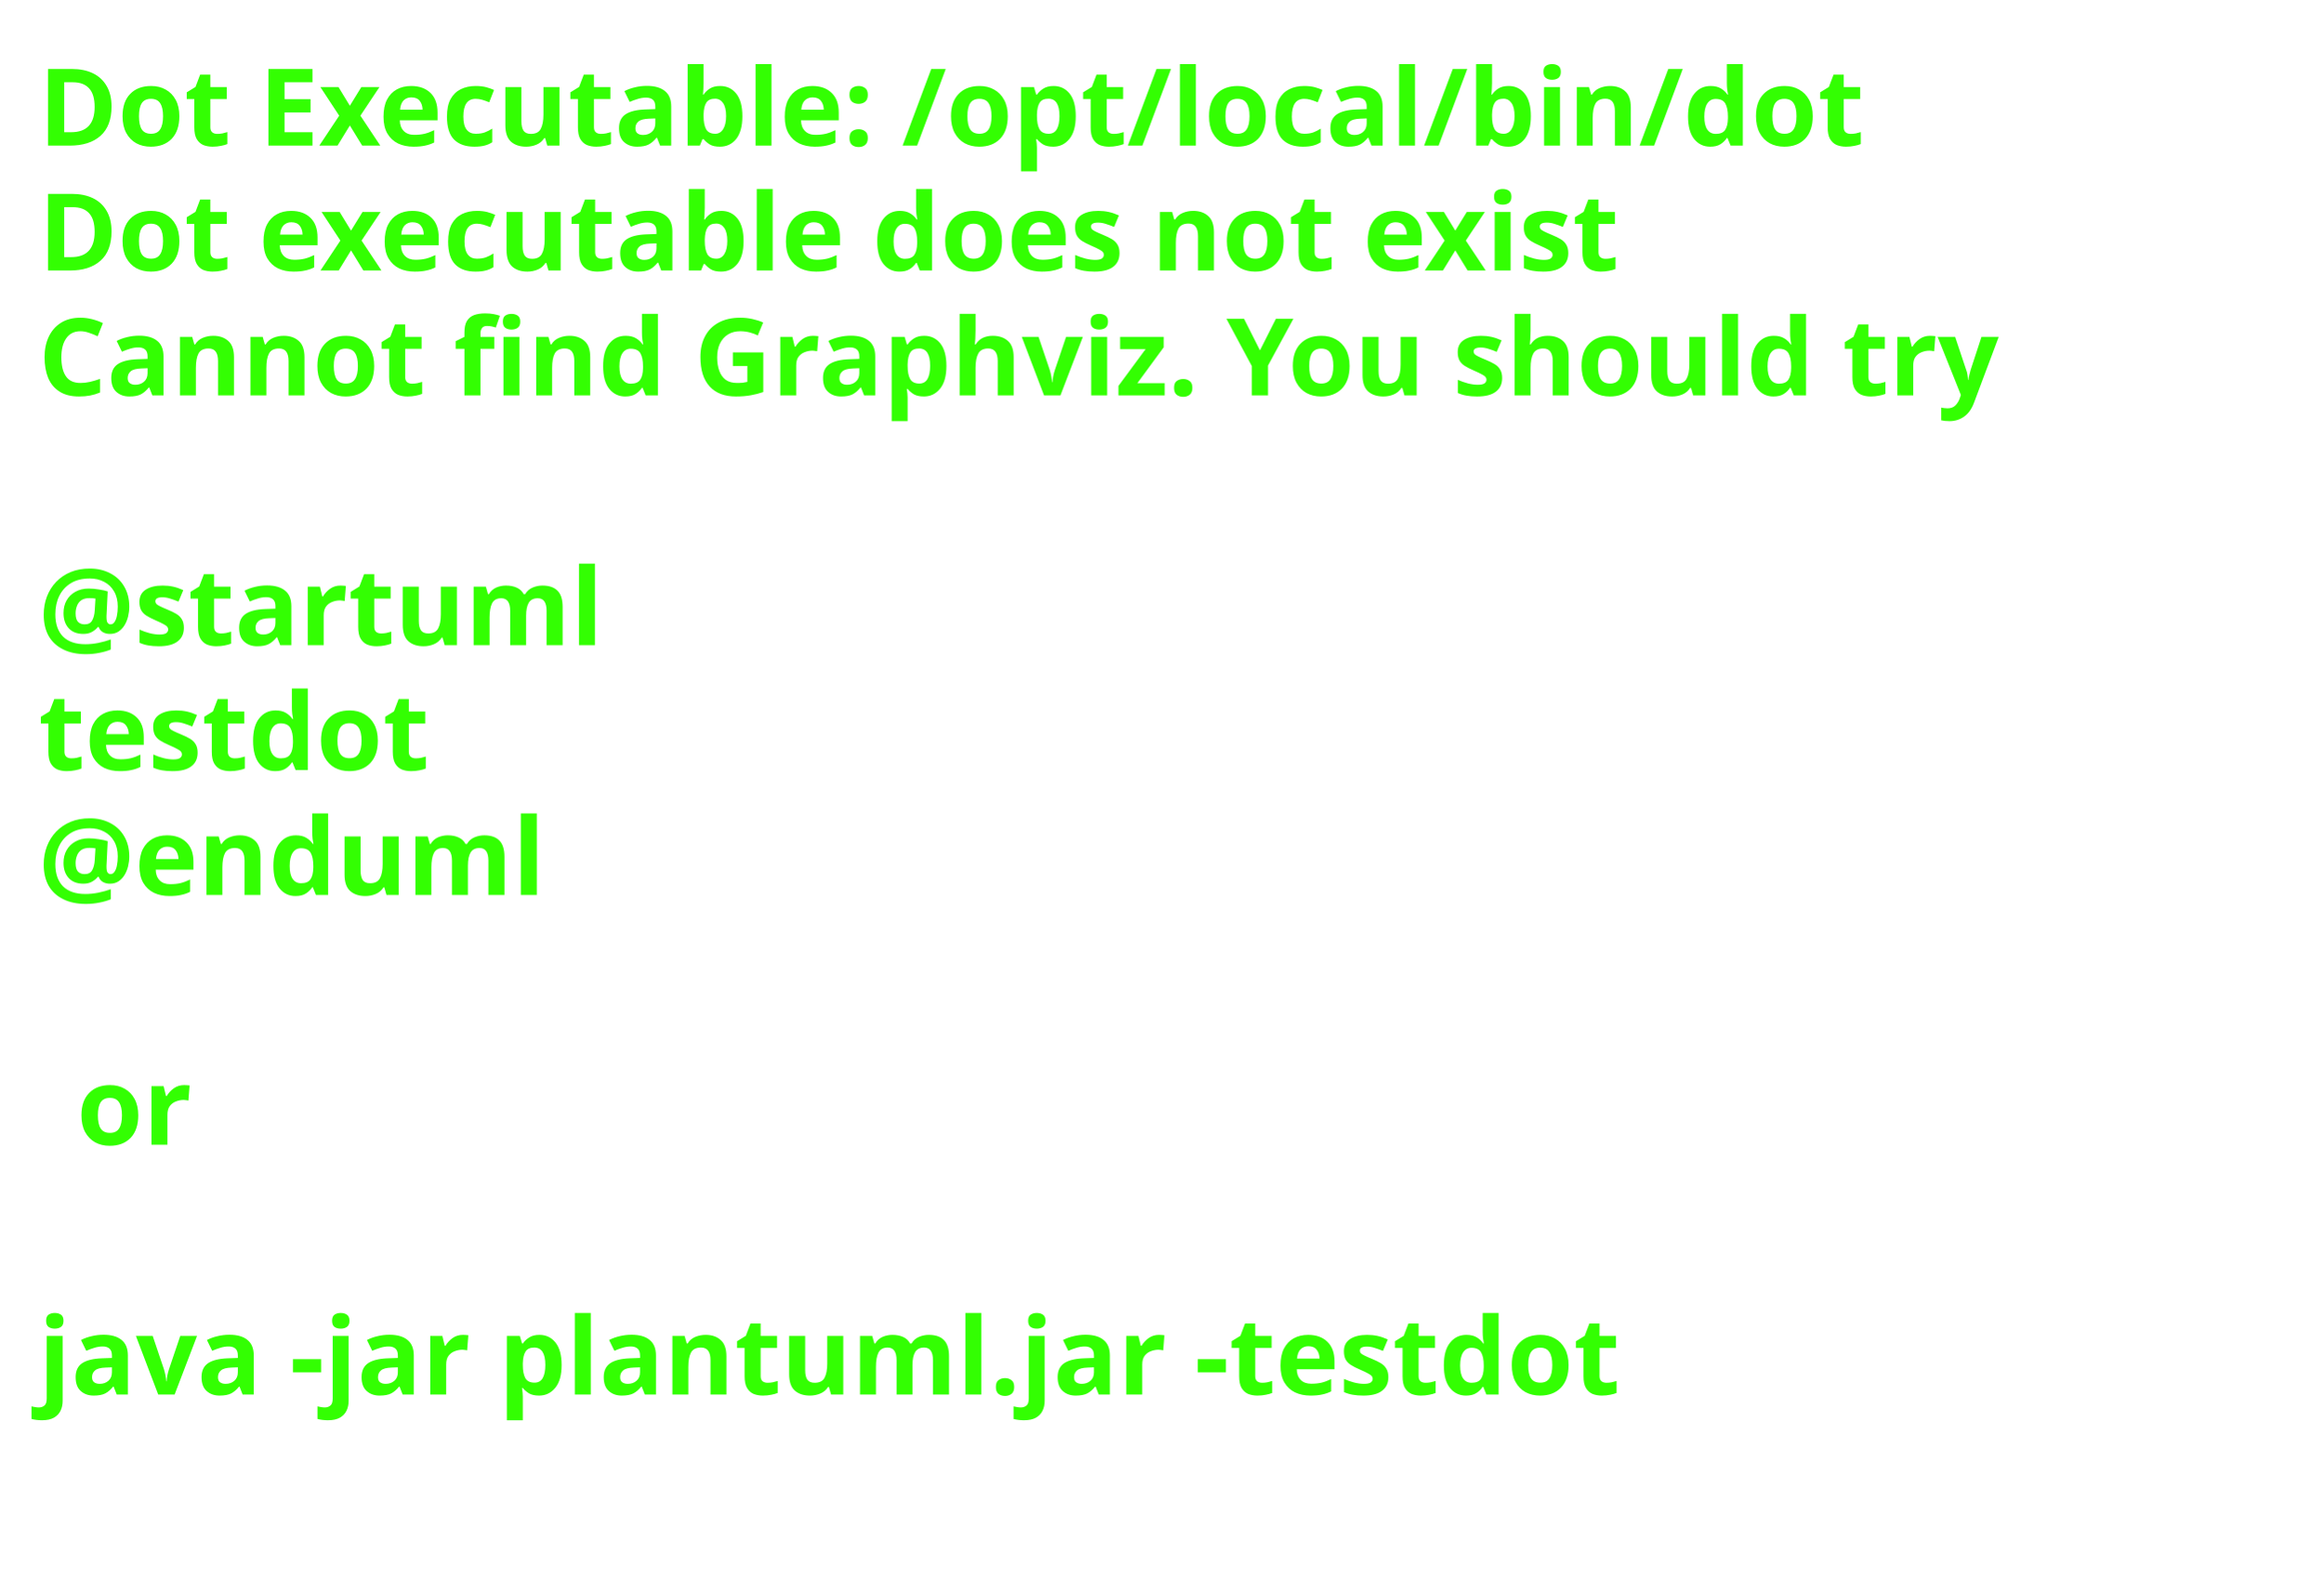
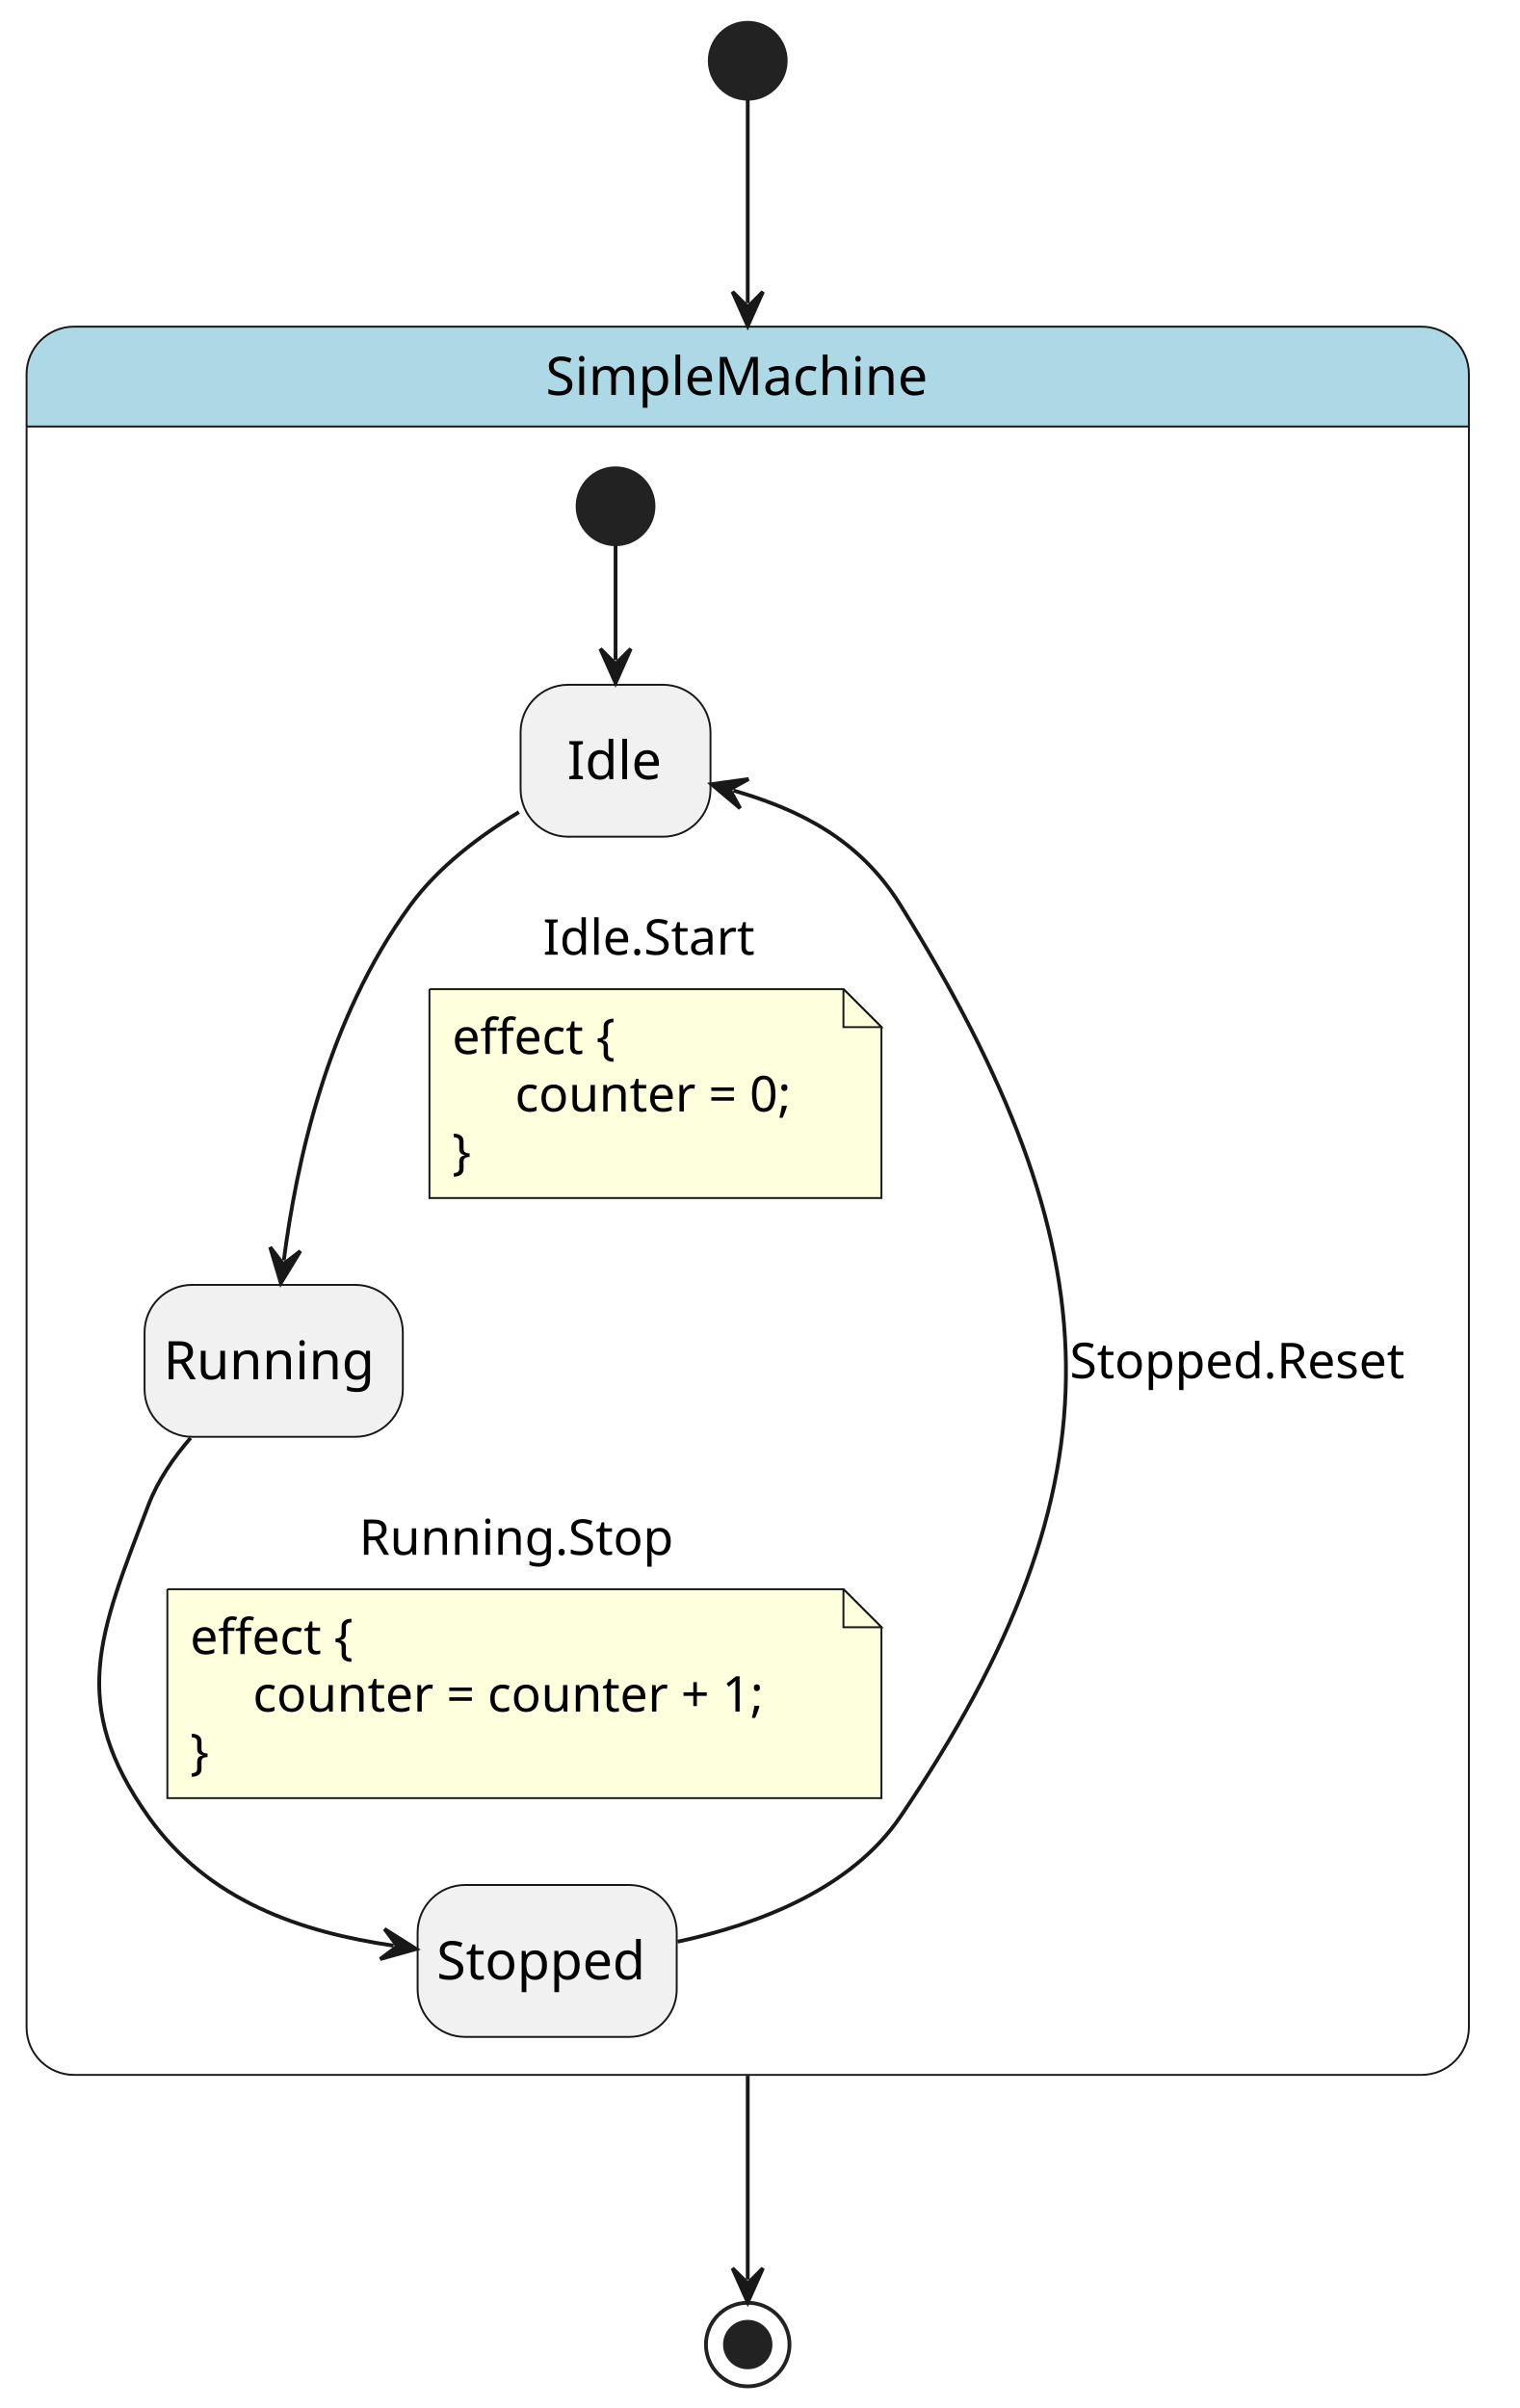
- <svg xmlns="http://www.w3.org/2000/svg" contentStyleType="text/css" height="206px" preserveAspectRatio="none" style="width:303px;height:206px;background:#FFFFFF;" version="1.1" viewBox="0 0 303 206" width="303px" zoomAndPan="magnify">
+ <svg xmlns="http://www.w3.org/2000/svg" contentStyleType="text/css" data-diagram-type="STATE" height="634px" preserveAspectRatio="none" style="width:400px;height:634px;background:#FFFFFF;" version="1.1" viewBox="0 0 400 634" width="400px" zoomAndPan="magnify">
  <defs />
  <g>
-     <text fill="#33FF02" font-family="sans-serif" font-size="14" font-weight="bold" lengthAdjust="spacing" textLength="261" x="5" y="19">Dot Executable: /opt/local/bin/dot</text>
-     <text fill="#33FF02" font-family="sans-serif" font-size="14" font-weight="bold" lengthAdjust="spacing" textLength="237" x="5" y="35.297">Dot executable does not exist</text>
-     <text fill="#33FF02" font-family="sans-serif" font-size="14" font-weight="bold" lengthAdjust="spacing" textLength="291" x="5" y="51.594">Cannot find Graphviz. You should try</text>
-     <text fill="#33FF02" font-family="sans-serif" font-size="14" font-weight="bold" lengthAdjust="spacing" textLength="5" x="5" y="67.891"> </text>
-     <text fill="#33FF02" font-family="sans-serif" font-size="14" font-weight="bold" lengthAdjust="spacing" textLength="79" x="5" y="84.188">@startuml</text>
-     <text fill="#33FF02" font-family="sans-serif" font-size="14" font-weight="bold" lengthAdjust="spacing" textLength="57" x="5" y="100.484">testdot</text>
-     <text fill="#33FF02" font-family="sans-serif" font-size="14" font-weight="bold" lengthAdjust="spacing" textLength="72" x="5" y="116.781">@enduml</text>
-     <text fill="#33FF02" font-family="sans-serif" font-size="14" font-weight="bold" lengthAdjust="spacing" textLength="5" x="5" y="133.078"> </text>
-     <text fill="#33FF02" font-family="sans-serif" font-size="14" font-weight="bold" lengthAdjust="spacing" textLength="17" x="10" y="149.375">or</text>
-     <text fill="#33FF02" font-family="sans-serif" font-size="14" font-weight="bold" lengthAdjust="spacing" textLength="5" x="5" y="165.672"> </text>
-     <text fill="#33FF02" font-family="sans-serif" font-size="14" font-weight="bold" lengthAdjust="spacing" textLength="227" x="5" y="181.969">java -jar plantuml.jar -testdot</text>
-     <text fill="#33FF02" font-family="sans-serif" font-size="14" font-weight="bold" lengthAdjust="spacing" textLength="5" x="5" y="198.266"> </text>
+     <path d="M19.5,86 L374.228,86 A12.5,12.5 0 0 1 386.728,98.5 L386.728,112.297 L7,112.297 L7,98.5 A12.5,12.5 0 0 1 19.5,86" fill="#ADD8E6" />
+     <rect fill="none" height="460.297" rx="12.5" ry="12.5" style="stroke:#181818;stroke-width:0.5;" width="379.728" x="7" y="86" />
+     <line style="stroke:#181818;stroke-width:0.5;" x1="7" x2="386.728" y1="112.297" y2="112.297" />
+     <text fill="#000000" font-family="sans-serif" font-size="14" lengthAdjust="spacing" textLength="106.408" x="143.66" y="103.995">SimpleMachine</text>
+     <rect fill="#F1F1F1" height="40" rx="12.5" ry="12.5" style="stroke:#181818;stroke-width:0.5;" width="50" x="137.06" y="180.297" />
+     <text fill="#000000" font-family="sans-serif" font-size="14" lengthAdjust="spacing" textLength="25.519" x="149.301" y="205.144">Idle</text>
+     <rect fill="#F1F1F1" height="40" rx="12.5" ry="12.5" style="stroke:#181818;stroke-width:0.5;" width="67.996" x="38.06" y="338.297" />
+     <text fill="#000000" font-family="sans-serif" font-size="14" lengthAdjust="spacing" textLength="57.996" x="43.06" y="363.144">Running</text>
+     <rect fill="#F1F1F1" height="40" rx="12.5" ry="12.5" style="stroke:#181818;stroke-width:0.5;" width="68.215" x="109.95" y="496.297" />
+     <text fill="#000000" font-family="sans-serif" font-size="14" lengthAdjust="spacing" textLength="58.215" x="114.95" y="521.144">Stopped</text>
+     <ellipse cx="162.06" cy="133.297" fill="#222222" rx="10" ry="10" style="stroke:#222222;stroke-width:1;" />
+     <g class="link" data-entity-1="*start*simple_machine" data-entity-2="simple_machine__idle" data-source-line="14" data-uid="lnk3" id="link_*start*simple_machine_simple_machine__idle">
+       <path d="M162.06,143.607 C162.06,153.017 162.06,161.837 162.06,173.817" fill="none" id="*start*simple_machine-to-simple_machine__idle" style="stroke:#181818;stroke-width:1;" />
+       <polygon fill="#181818" points="162.06,179.817,166.06,170.817,162.06,174.817,158.06,170.817,162.06,179.817" style="stroke:#181818;stroke-width:1;" />
+     </g>
+     <g class="link" data-entity-1="simple_machine__idle" data-entity-2="simple_machine__running" data-source-line="15" data-uid="lnk4" id="link_simple_machine__idle_simple_machine__running">
+       <path d="M136.61,213.827 C126.45,219.957 115.44,228.207 108.06,238.297 C85.87,268.597 77.996,306.737 74.716,331.867" fill="none" id="simple_machine__idle-to-simple_machine__running" style="stroke:#181818;stroke-width:1;" />
+       <polygon fill="#181818" points="73.94,337.817,79.071,329.41,74.587,332.859,71.138,328.375,73.94,337.817" style="stroke:#181818;stroke-width:1;" />
+       <text fill="#000000" font-family="sans-serif" font-size="13" lengthAdjust="spacing" textLength="59.585" x="142.946" y="251.364">Idle.Start</text>
+       <path d="M113.06,260.43 L113.06,315.43 L232.06,315.43 L232.06,270.43 L222.06,260.43 L113.06,260.43" fill="#FEFFDD" style="stroke:#181818;stroke-width:0.5;" />
+       <path d="M222.06,260.43 L222.06,270.43 L232.06,270.43 L222.06,260.43" fill="#FEFFDD" style="stroke:#181818;stroke-width:0.5;" />
+       <text fill="#000000" font-family="sans-serif" font-size="13" lengthAdjust="spacing" textLength="49.797" x="119.06" y="277.497">effect {</text>
+       <text fill="#000000" font-family="sans-serif" font-size="13" lengthAdjust="spacing" textLength="81.828" x="135.589" y="292.629">counter = 0;</text>
+       <text fill="#000000" font-family="sans-serif" font-size="13" lengthAdjust="spacing" textLength="8.271" x="119.06" y="307.762">}</text>
+     </g>
+     <g class="link" data-entity-1="simple_machine__running" data-entity-2="simple_machine__stopped" data-source-line="21" data-uid="lnk5" id="link_simple_machine__running_simple_machine__stopped">
+       <path d="M50.19,378.587 C45.65,383.837 41.51,389.867 39.06,396.297 C26.08,430.347 18,448.547 39.06,478.297 C54.92,500.697 79.553,508.759 103.633,512.279" fill="none" id="simple_machine__running-to-simple_machine__stopped" style="stroke:#181818;stroke-width:1;" />
+       <polygon fill="#181818" points="109.57,513.147,101.243,507.887,104.623,512.424,100.086,515.803,109.57,513.147" style="stroke:#181818;stroke-width:1;" />
+       <text fill="#000000" font-family="sans-serif" font-size="13" lengthAdjust="spacing" textLength="87.54" x="94.557" y="409.364">Running.Stop</text>
+       <path d="M44.06,418.43 L44.06,473.43 L232.06,473.43 L232.06,428.43 L222.06,418.43 L44.06,418.43" fill="#FEFFDD" style="stroke:#181818;stroke-width:0.5;" />
+       <path d="M222.06,418.43 L222.06,428.43 L232.06,428.43 L222.06,418.43" fill="#FEFFDD" style="stroke:#181818;stroke-width:0.5;" />
+       <text fill="#000000" font-family="sans-serif" font-size="13" lengthAdjust="spacing" textLength="49.797" x="50.06" y="435.497">effect {</text>
+       <text fill="#000000" font-family="sans-serif" font-size="13" lengthAdjust="spacing" textLength="151.004" x="66.589" y="450.629">counter = counter + 1;</text>
+       <text fill="#000000" font-family="sans-serif" font-size="13" lengthAdjust="spacing" textLength="8.271" x="50.06" y="465.762">}</text>
+     </g>
+     <g class="link" data-entity-1="simple_machine__stopped" data-entity-2="simple_machine__idle" data-source-line="27" data-uid="lnk6" id="link_simple_machine__stopped_simple_machine__idle">
+       <path d="M178.39,511.227 C199.12,506.797 223.99,497.567 237.06,478.297 C296.94,390.027 293.38,328.887 237.06,238.297 C226.25,220.907 210.364,213.121 193.084,208.131" fill="none" id="simple_machine__stopped-to-simple_machine__idle" style="stroke:#181818;stroke-width:1;" />
+       <polygon fill="#181818" points="187.32,206.467,194.857,212.807,192.124,207.854,197.076,205.121,187.32,206.467" style="stroke:#181818;stroke-width:1;" />
+       <text fill="#000000" font-family="sans-serif" font-size="13" lengthAdjust="spacing" textLength="95.088" x="281.64" y="362.864">Stopped.Reset</text>
+     </g>
+     <ellipse cx="196.86" cy="16" fill="#222222" rx="10" ry="10" style="stroke:#222222;stroke-width:1;" />
+     <ellipse cx="196.86" cy="617.3" fill="none" rx="11" ry="11" style="stroke:#222222;stroke-width:1;" />
+     <ellipse cx="196.86" cy="617.3" fill="#222222" rx="6" ry="6" style="stroke:#222222;stroke-width:1;" />
+     <g class="link" data-entity-1="*start*" data-entity-2="simple_machine" data-source-line="29" data-uid="lnk8" id="link_*start*_simple_machine">
+       <path d="M196.86,26.25 C196.86,37.85 196.86,53.45 196.86,79.82" fill="none" id="*start*-to-simple_machine" style="stroke:#181818;stroke-width:1;" />
+       <polygon fill="#181818" points="196.86,85.82,200.86,76.82,196.86,80.82,192.86,76.82,196.86,85.82" style="stroke:#181818;stroke-width:1;" />
+     </g>
+     <g class="link" data-entity-1="simple_machine" data-entity-2="*end*" data-source-line="30" data-uid="lnk10" id="link_simple_machine_*end*">
+       <path d="M196.86,546.54 C196.86,572.71 196.86,588.28 196.86,600.2" fill="none" id="simple_machine-to-*end*" style="stroke:#181818;stroke-width:1;" />
+       <polygon fill="#181818" points="196.86,606.2,200.86,597.2,196.86,601.2,192.86,597.2,196.86,606.2" style="stroke:#181818;stroke-width:1;" />
+     </g>
  </g>
</svg>
